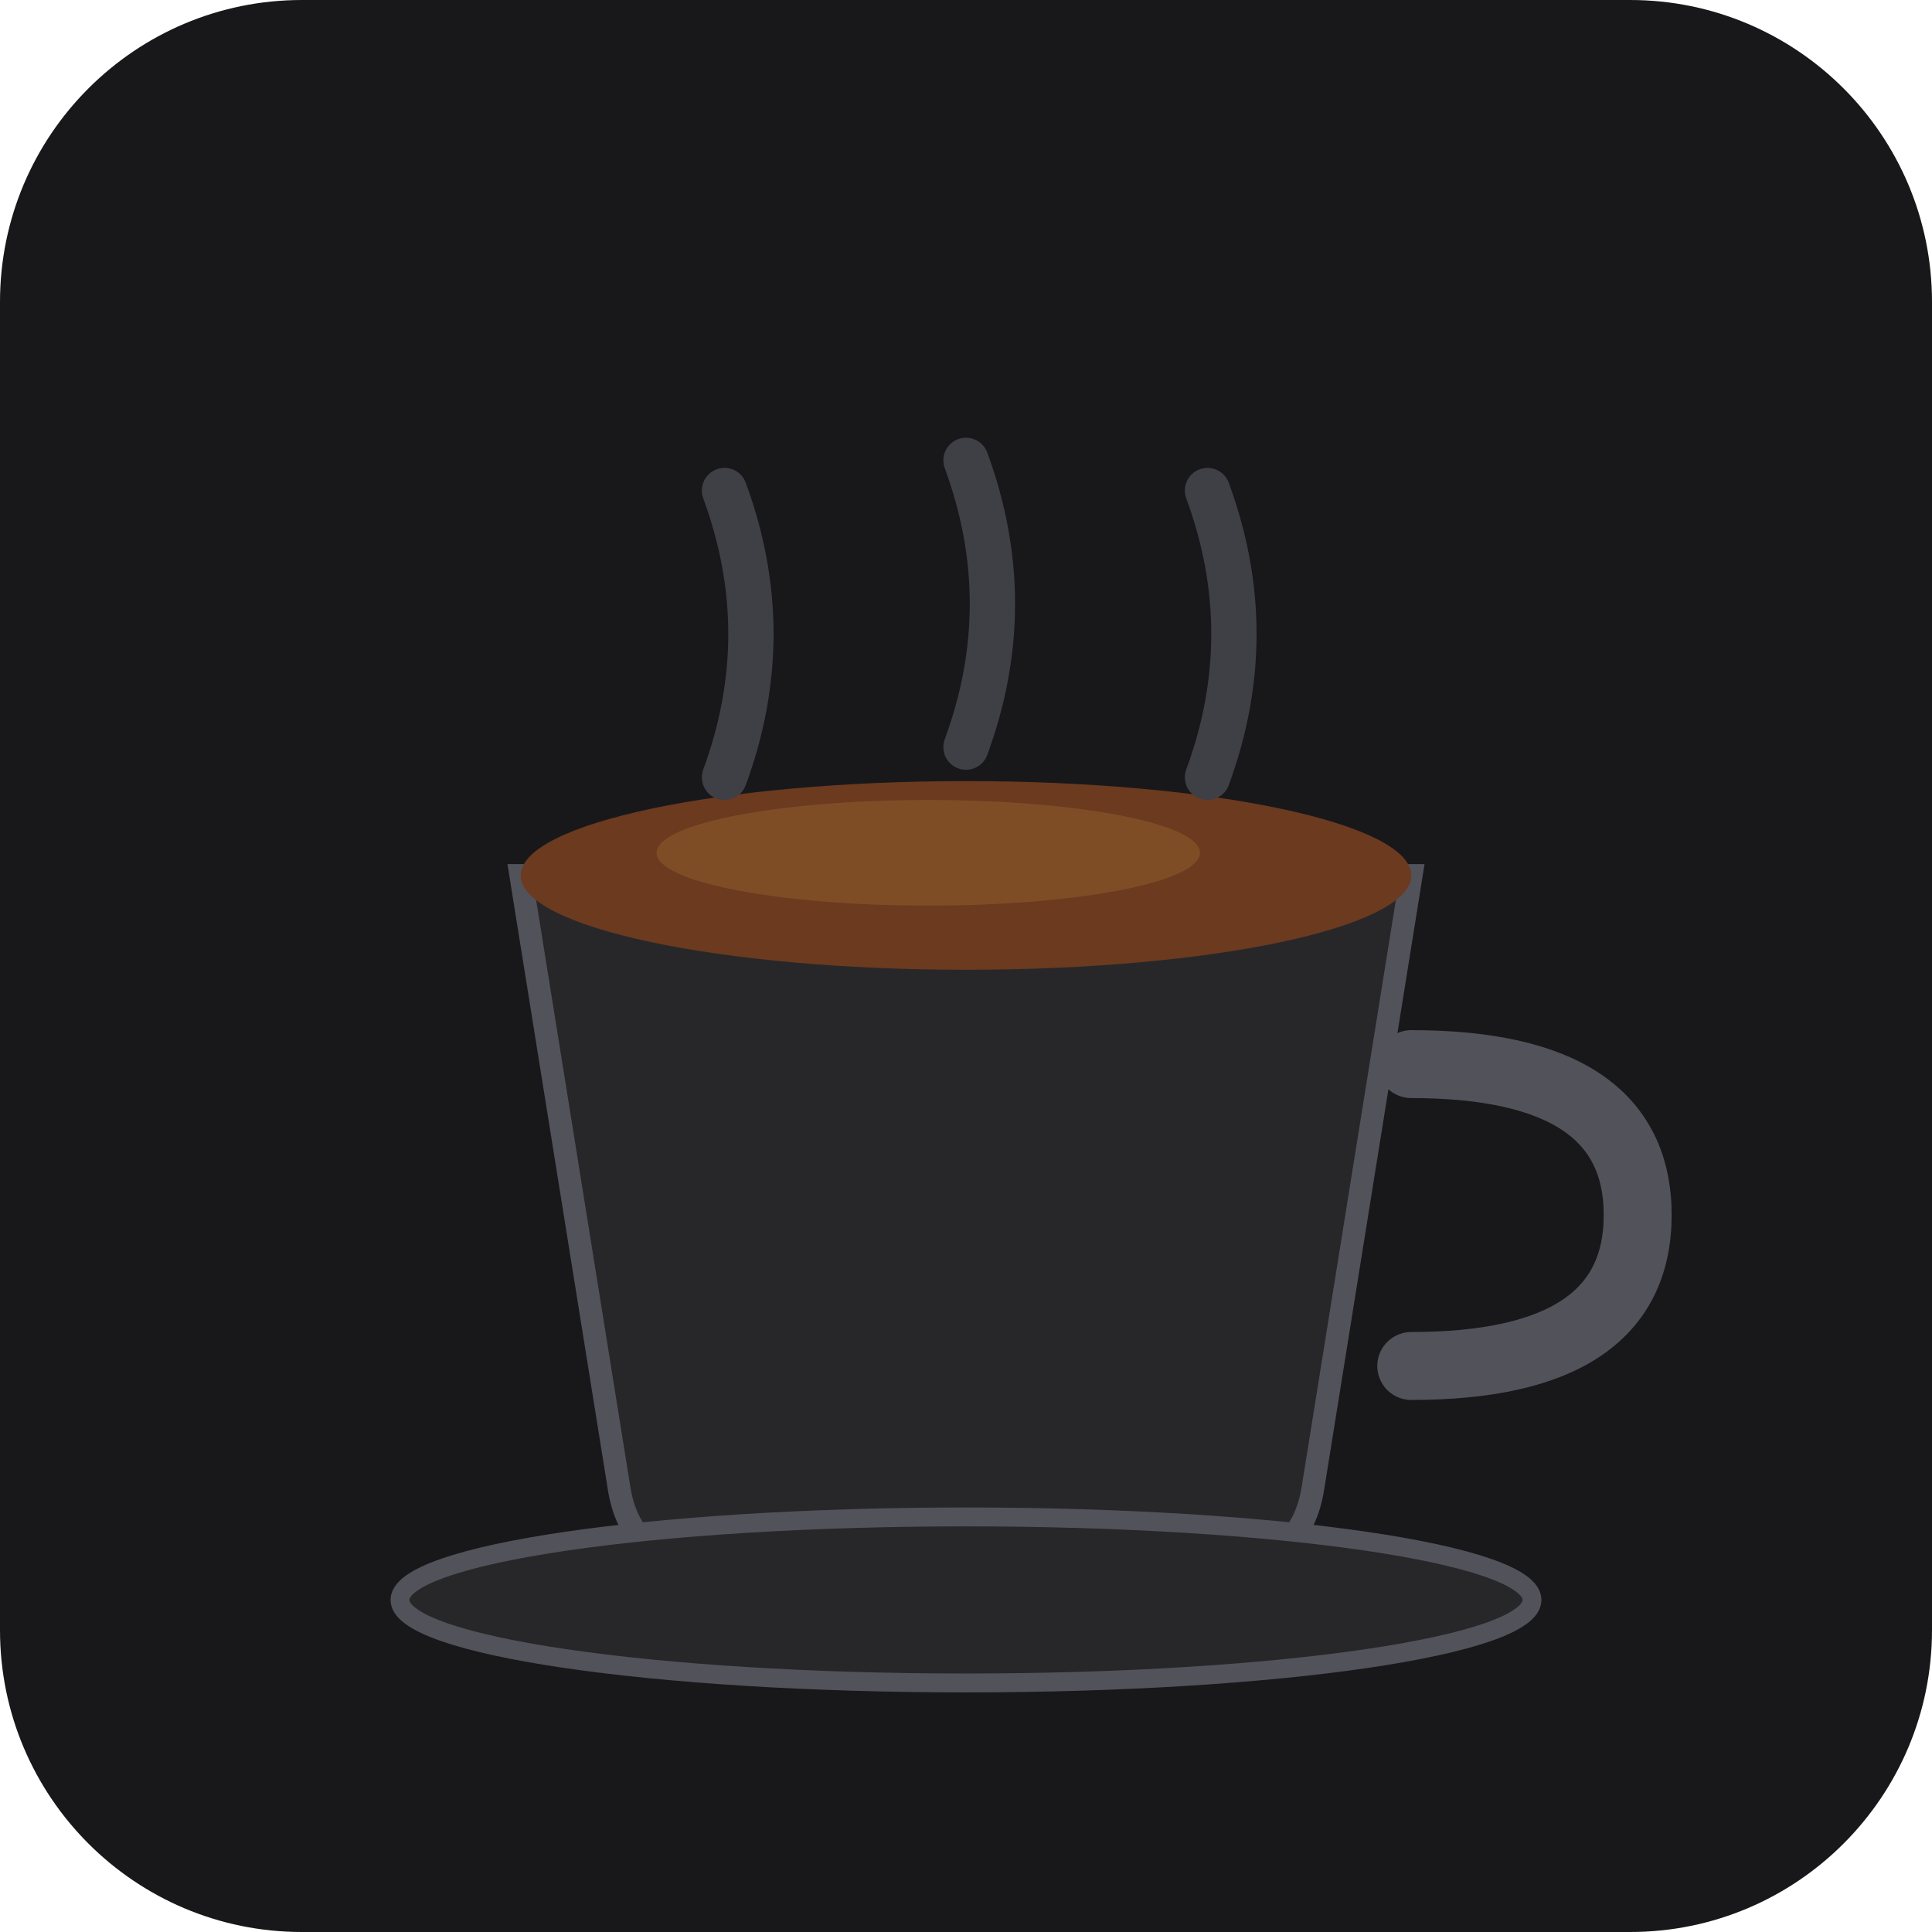
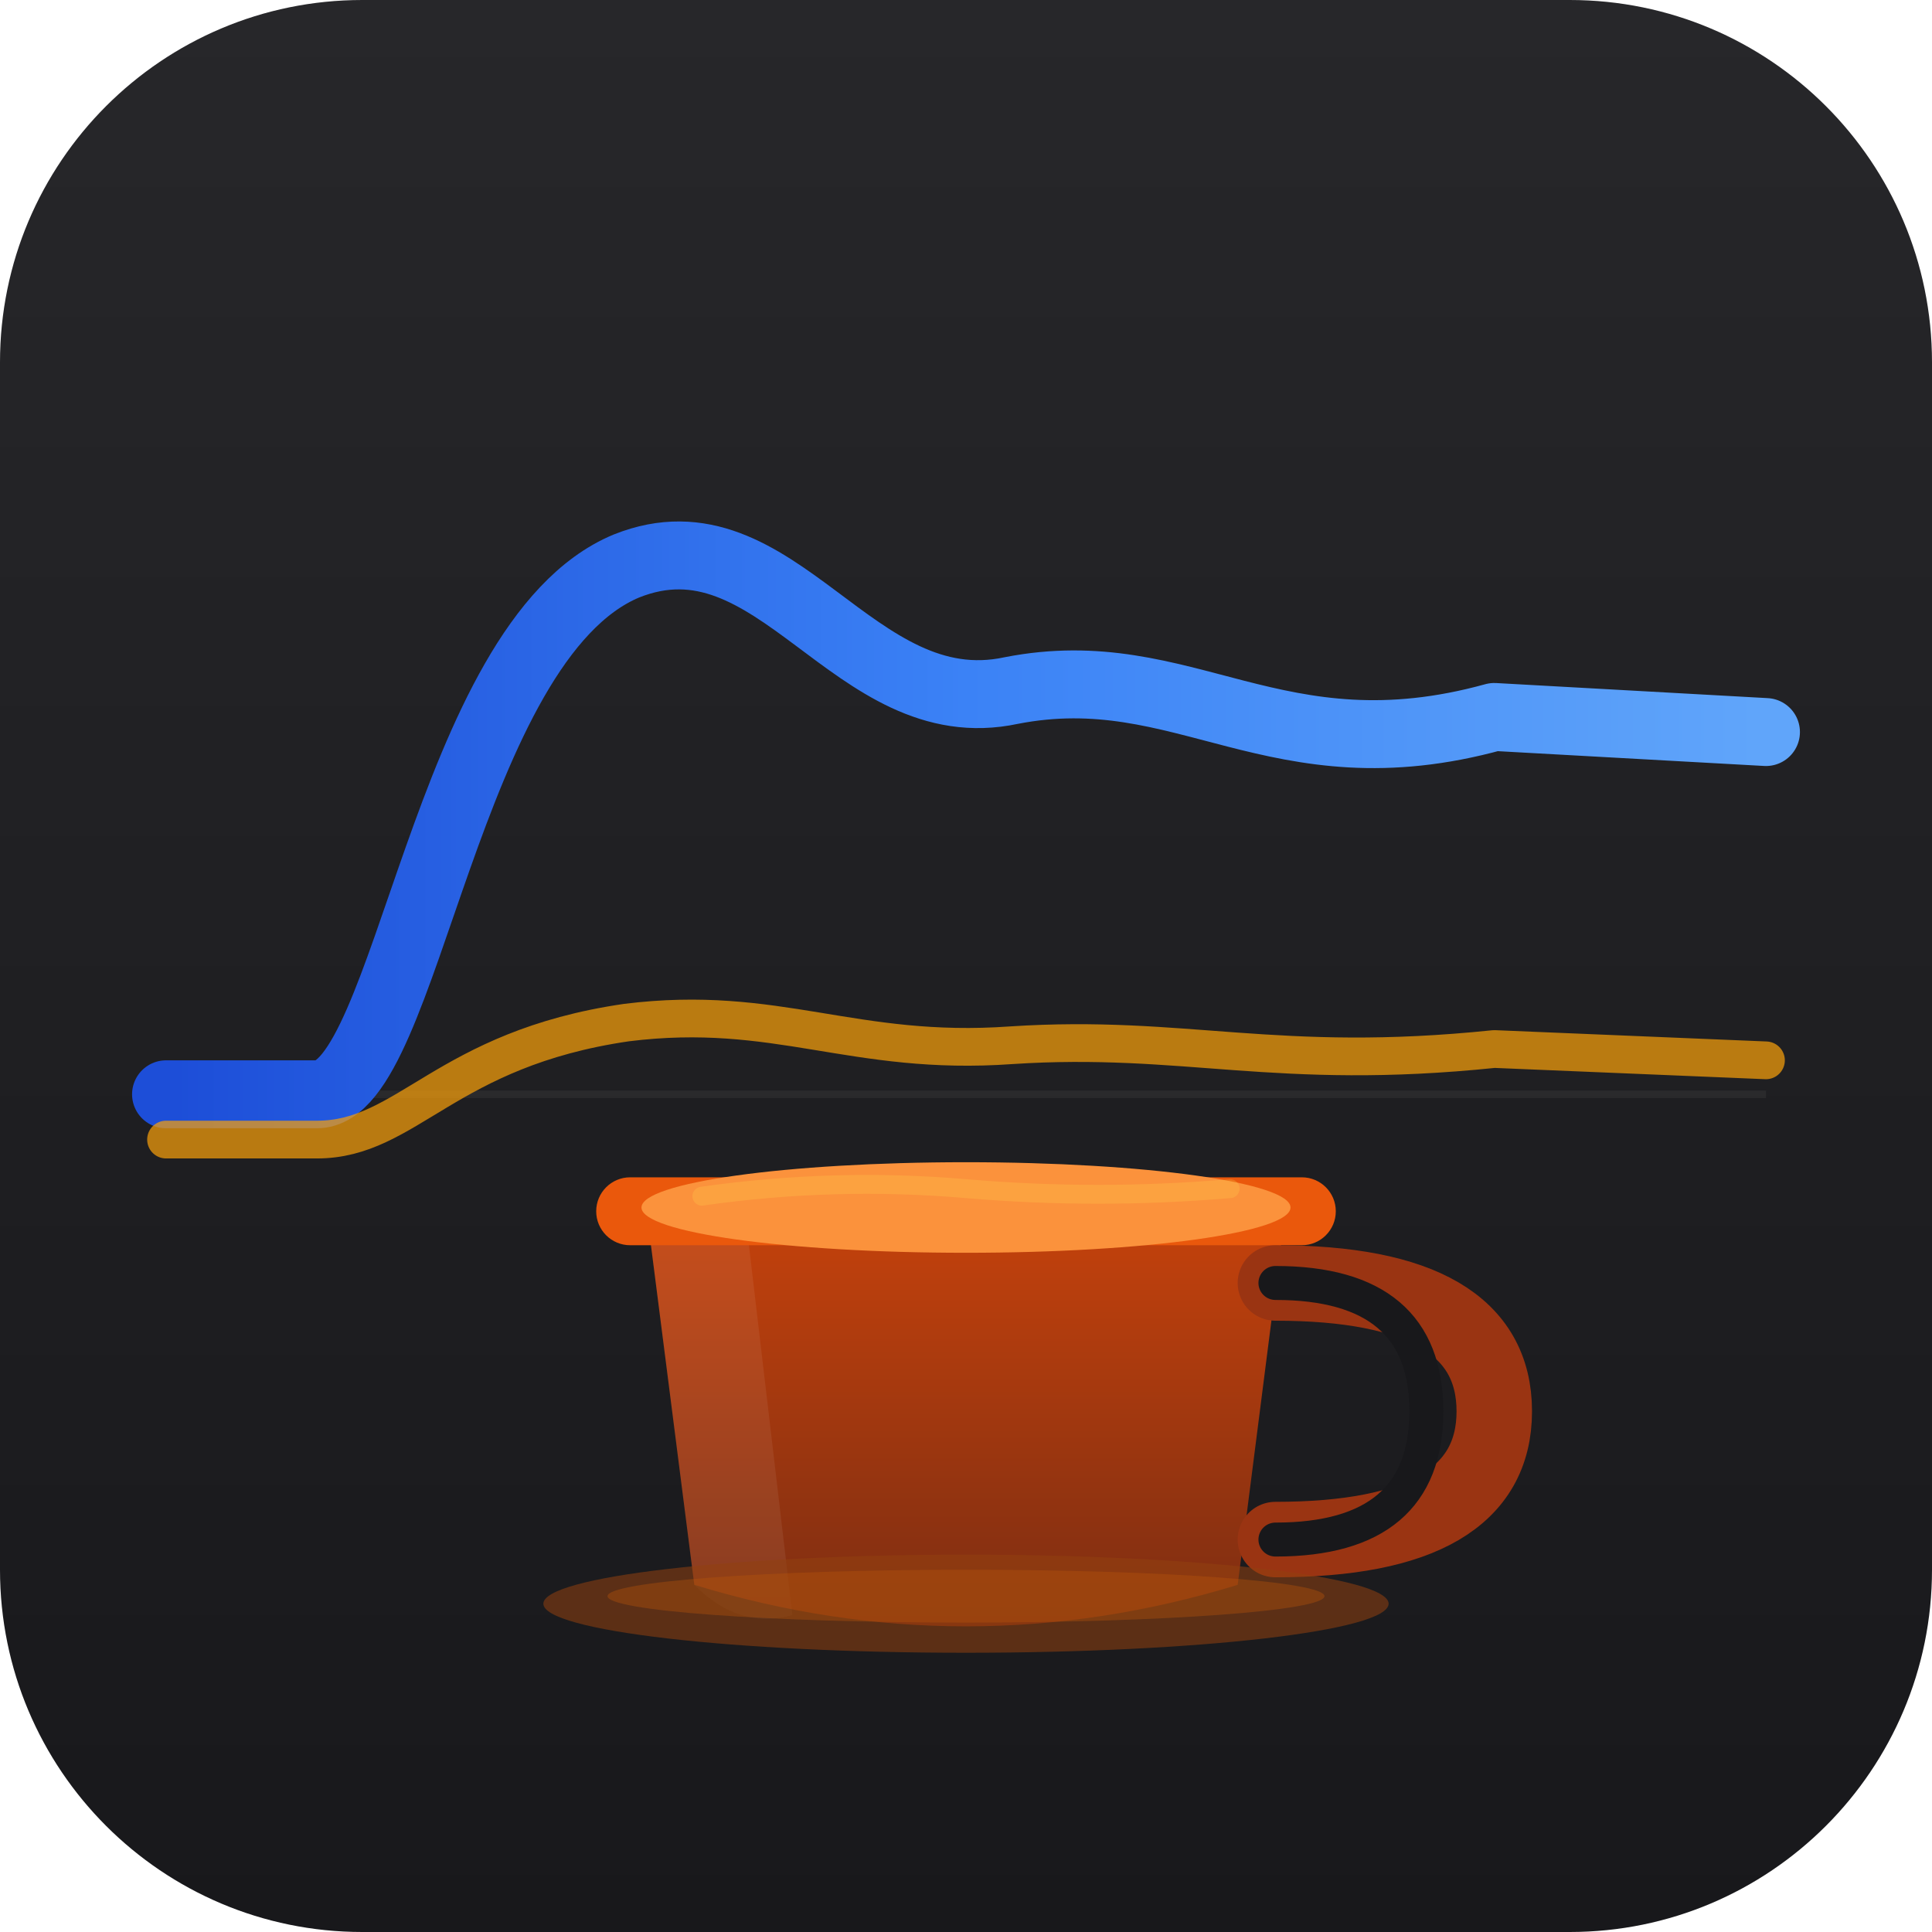
- <svg xmlns="http://www.w3.org/2000/svg" width="512" height="512" viewBox="0 0 512 512">
-   <rect width="512" height="512" rx="80" fill="#18181b" />
-   <path d="M138 232 L164 394 Q167 414 187 414 L325 414 Q345 414 348 394 L374 232 Z" fill="#27272a" stroke="#52525b" stroke-width="6" />
-   <path d="M374 282 Q434 282 434 322 Q434 362 374 362" fill="none" stroke="#52525b" stroke-width="18" stroke-linecap="round" />
-   <ellipse cx="256" cy="232" rx="118" ry="25" fill="#6b3a1f" />
-   <ellipse cx="246" cy="226" rx="72" ry="14" fill="#8b5a2b" opacity="0.6" />
-   <path d="M192 206 Q206 168 192 130" fill="none" stroke="#3f3f46" stroke-width="12" stroke-linecap="round" />
-   <path d="M256 198 Q270 160 256 122" fill="none" stroke="#3f3f46" stroke-width="12" stroke-linecap="round" />
-   <path d="M320 206 Q334 168 320 130" fill="none" stroke="#3f3f46" stroke-width="12" stroke-linecap="round" />
-   <ellipse cx="256" cy="424" rx="150" ry="22" fill="#27272a" stroke="#52525b" stroke-width="5" />
+ <svg xmlns="http://www.w3.org/2000/svg" viewBox="0 0 512 512">
+   <defs>
+     <linearGradient id="bg" x1="0" y1="0" x2="0" y2="1">
+       <stop offset="0%" stop-color="#27272a" />
+       <stop offset="100%" stop-color="#18181b" />
+     </linearGradient>
+     <linearGradient id="curveGrad" x1="0" y1="0" x2="1" y2="0">
+       <stop offset="0%" stop-color="#1d4ed8" />
+       <stop offset="50%" stop-color="#3b82f6" />
+       <stop offset="100%" stop-color="#60a5fa" />
+     </linearGradient>
+     <linearGradient id="cupBody" x1="0" y1="0" x2="0" y2="1">
+       <stop offset="0%" stop-color="#c2410c" />
+       <stop offset="100%" stop-color="#7c2d12" />
+     </linearGradient>
+   </defs>
+   <rect width="512" height="512" rx="96" fill="url(#bg)" />
+   <line x1="44" y1="290" x2="468" y2="290" stroke="rgba(255,255,255,0.05)" stroke-width="2" />
+   <path d="M 44 290 L 84 290 C 108 290 118 170 166 150            C 206 134 226 192 268 183            C 314 174 338 206 396 190 L 468 194" stroke="url(#curveGrad)" stroke-width="18" fill="none" stroke-linecap="round" stroke-linejoin="round" />
+   <path d="M 44 302 L 84 302 C 108 302 118 278 166 271            C 206 266 226 280 268 277            C 314 274 338 284 396 278 L 468 281" stroke="#f59e0b" stroke-width="10" fill="none" stroke-linecap="round" stroke-linejoin="round" opacity="0.72" />
+   <path d="M 172 326 L 184 420 Q 256 442 328 420 L 340 326 Z" fill="url(#cupBody)" />
+   <path d="M 172 326 L 184 420 Q 196 432 210 428 L 198 326 Z" fill="rgba(255,255,255,0.07)" />
+   <rect x="158" y="312" width="196" height="18" rx="9" fill="#ea580c" />
+   <ellipse cx="256" cy="320" rx="86" ry="12" fill="#fb923c" />
+   <path d="M 186 317 Q 221 312 256 315 Q 291 318 326 315" stroke="rgba(255,220,80,0.22)" stroke-width="5" fill="none" stroke-linecap="round" />
+   <path d="M 338 340 Q 396 340 396 374 Q 396 408 338 408" stroke="#9a3412" stroke-width="20" fill="none" stroke-linecap="round" />
+   <path d="M 338 340 Q 378 340 378 374 Q 378 408 338 408" stroke="#18181b" stroke-width="9" fill="none" stroke-linecap="round" />
+   <ellipse cx="256" cy="425" rx="112" ry="13" fill="#92400e" opacity="0.55" />
+   <ellipse cx="256" cy="423" rx="95" ry="7" fill="#b45309" opacity="0.40" />
</svg>
